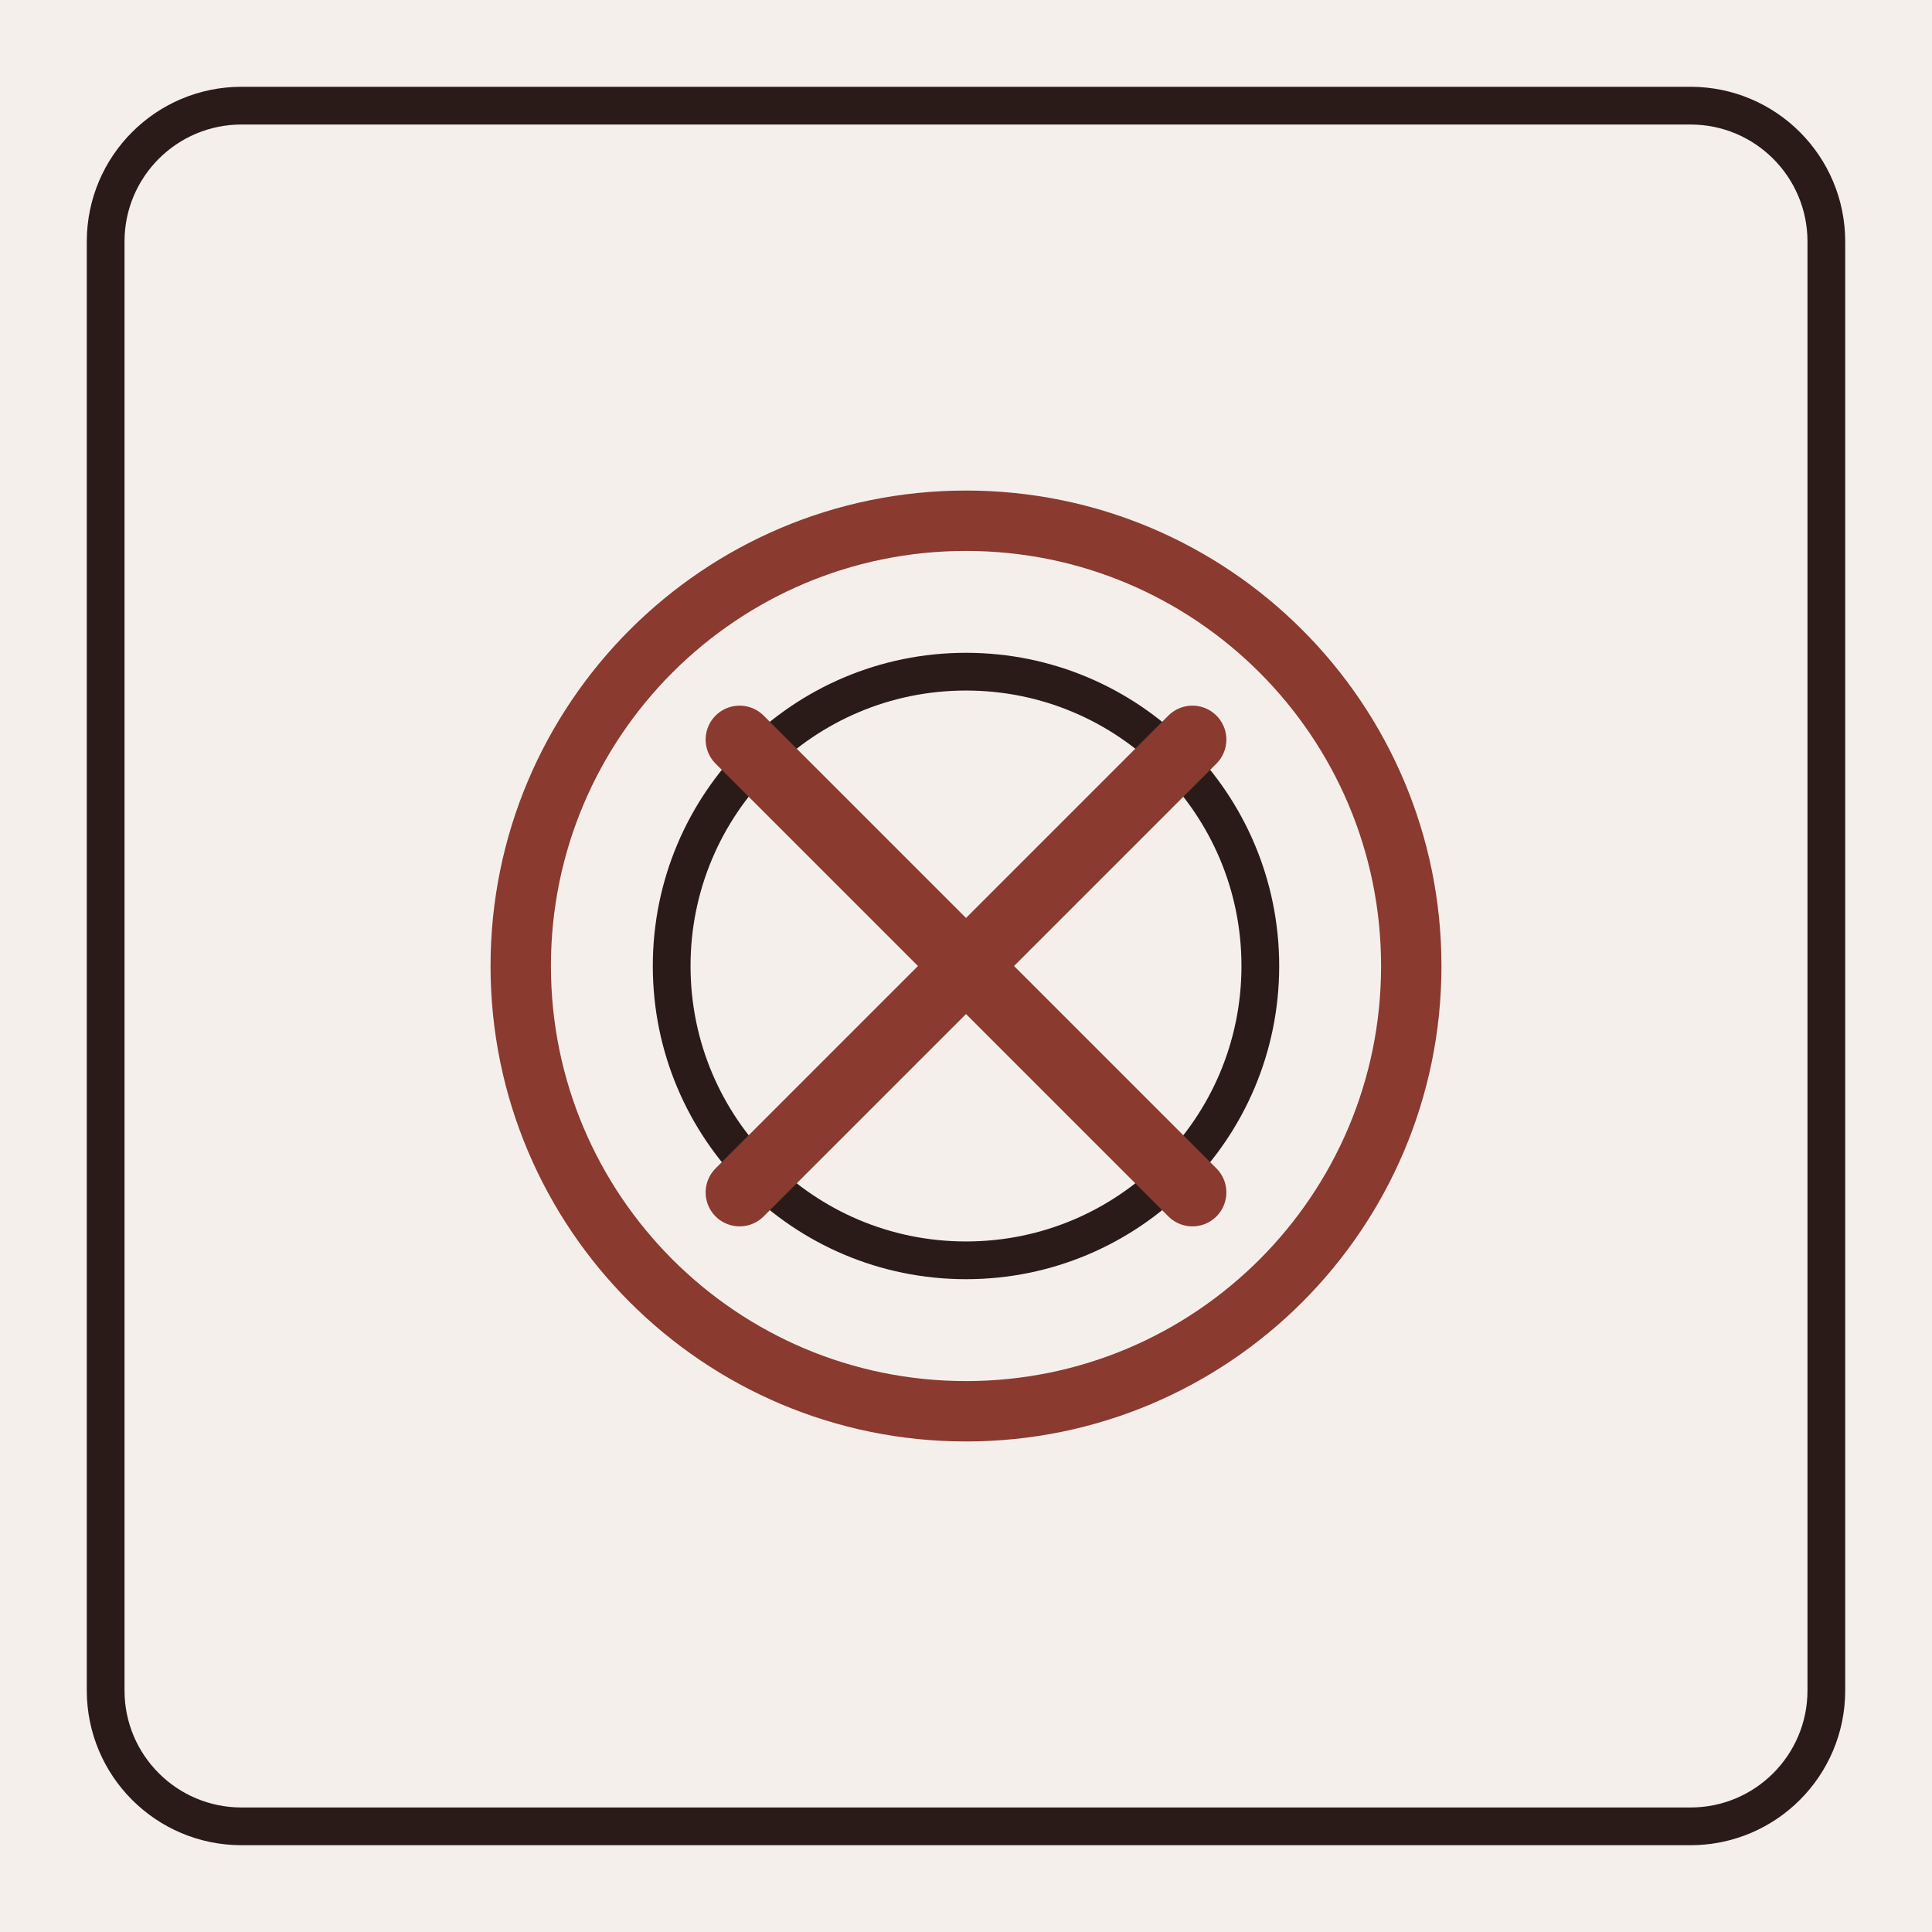
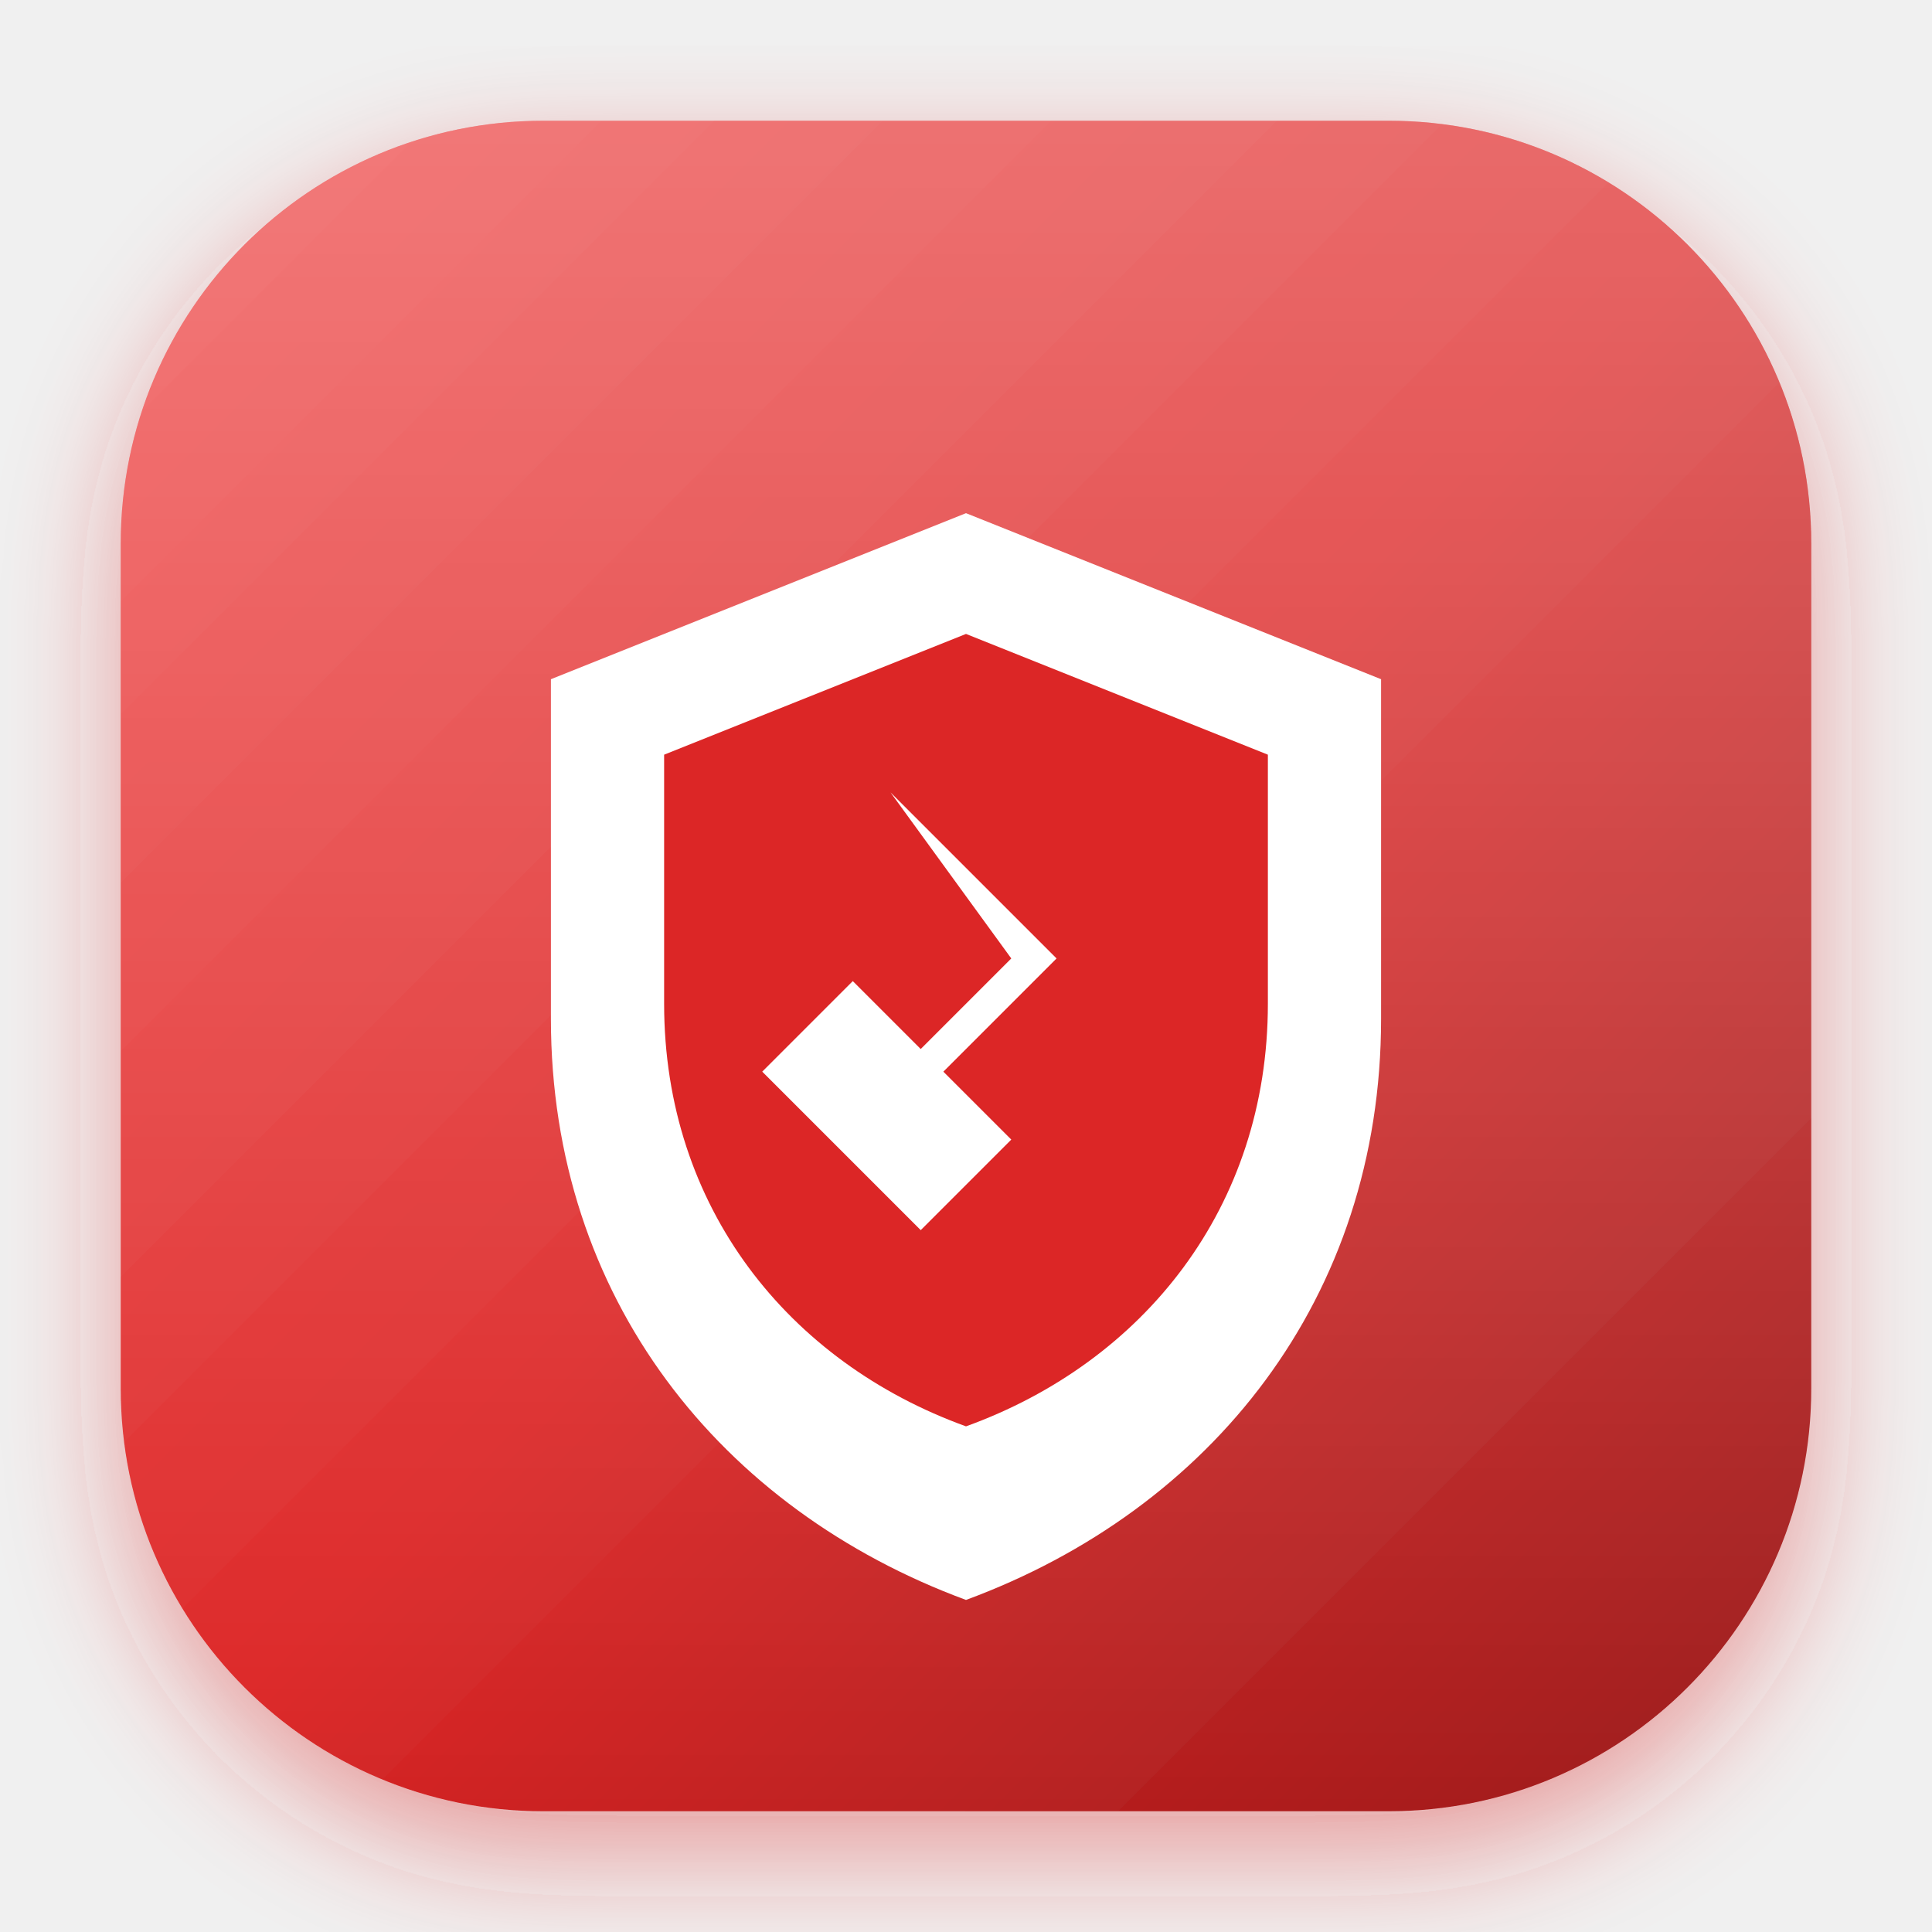
- <svg xmlns="http://www.w3.org/2000/svg" viewBox="0 0 512 512" role="img" aria-hidden="true">
-   <rect width="512" height="512" fill="#F5EFEC" />
-   <rect x="28" y="28" width="456" height="456" rx="36" fill="none" stroke="#2A1B18" stroke-width="10" />
-   <circle cx="256" cy="256" r="118" fill="none" stroke="#8A3A2E" stroke-width="16" />
-   <circle cx="256" cy="256" r="78" fill="none" stroke="#2A1B18" stroke-width="10" />
-   <path d="M196 196l120 120M316 196L196 316" stroke="#8A3A2E" stroke-width="18" stroke-linecap="round" />
+ <svg xmlns="http://www.w3.org/2000/svg" viewBox="0 0 512 512">
+   <defs>
+     <linearGradient id="takeBg" x1="0%" y1="0%" x2="100%" y2="100%">
+       <stop offset="0%" stop-color="#EF4444" />
+       <stop offset="50%" stop-color="#DC2626" />
+       <stop offset="100%" stop-color="#991B1B" />
+     </linearGradient>
+     <filter id="takeShadow" x="-20%" y="-20%" width="140%" height="140%">
+       <feDropShadow dx="0" dy="12" stdDeviation="16" flood-color="#DC2626" flood-opacity="0.4" />
+     </filter>
+     <linearGradient id="takeBevel" x1="0%" y1="0%" x2="0%" y2="100%">
+       <stop offset="0%" stop-color="#FFFFFF" stop-opacity="0.3" />
+       <stop offset="100%" stop-color="#FFFFFF" stop-opacity="0" />
+     </linearGradient>
+   </defs>
+   <rect x="32" y="32" width="448" height="448" rx="112" fill="url(#takeBg)" filter="url(#takeShadow)" />
+   <rect x="32" y="32" width="448" height="448" rx="112" fill="url(#takeBevel)" />
+   <path d="M256 136l110 44v90c0 74-45 130-110 154-65-24-110-80-110-154v-90l110-44z" fill="#FFFFFF" />
+   <path d="M256 168l80 32v66c0 54-33 95-80 112-47-17-80-58-80-112v-66l80-32z" fill="#DC2626" />
+   <path d="M236 210l44 44-30 30 18 18-24 24-42-42 24-24 18 18 24-24-32-44z" fill="#FFFFFF" />
</svg>
